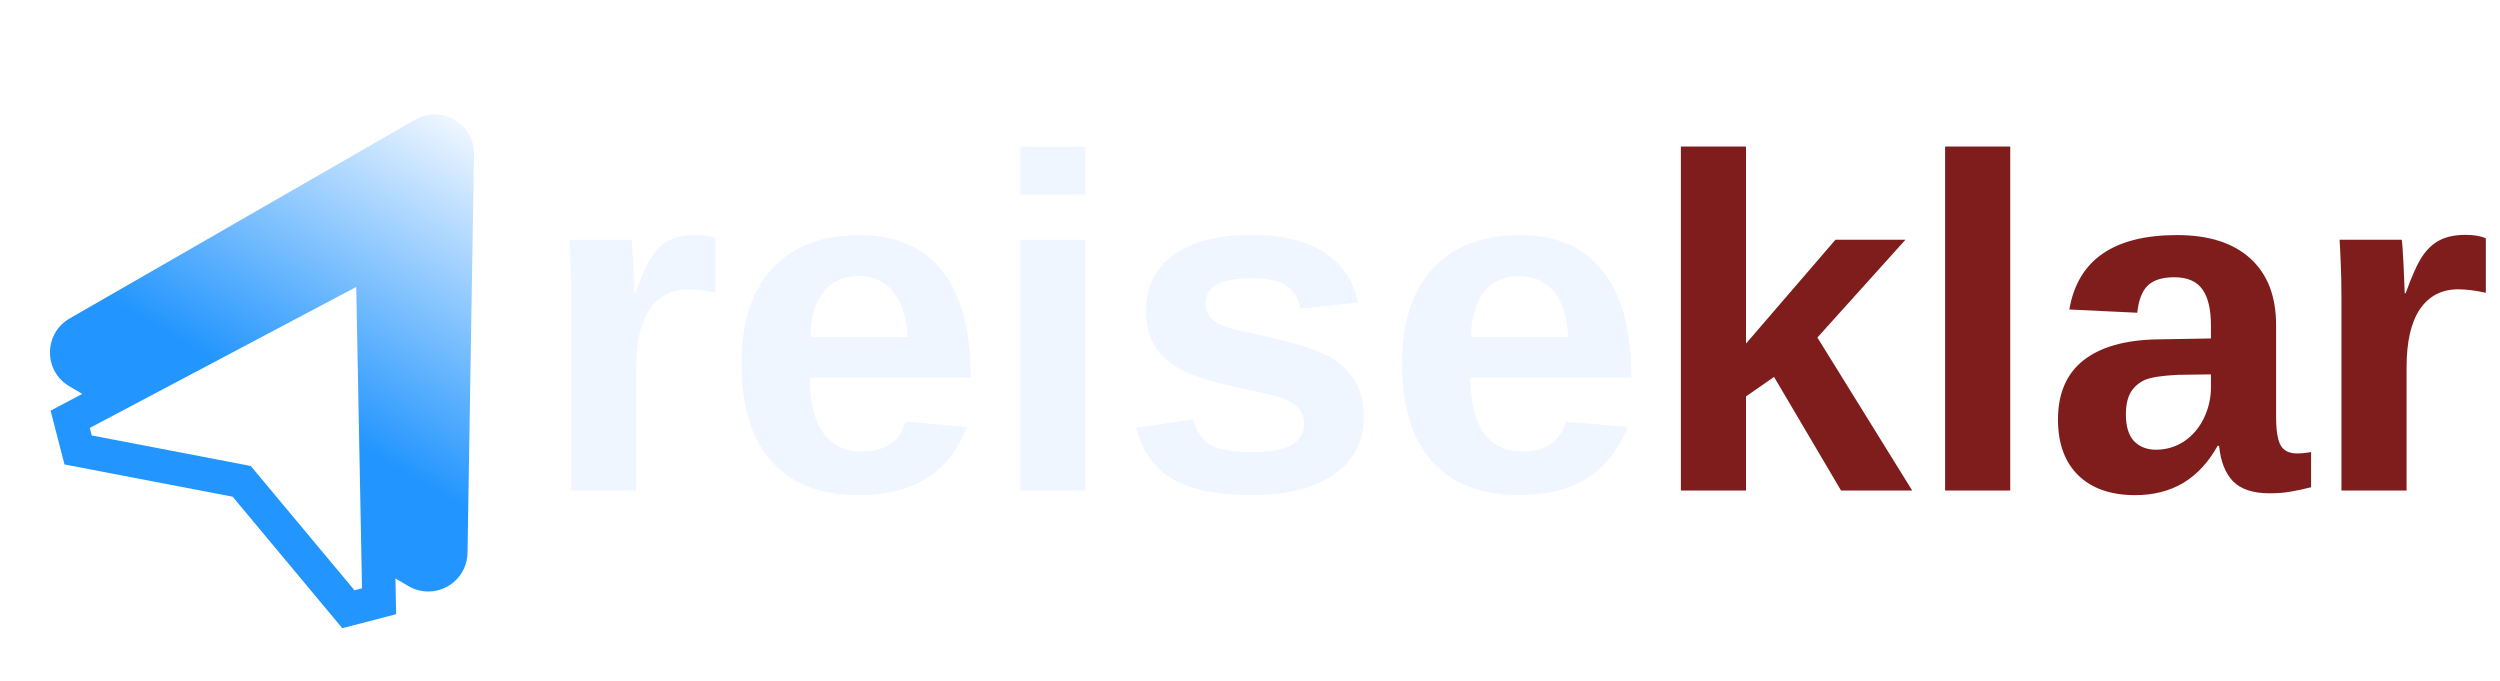
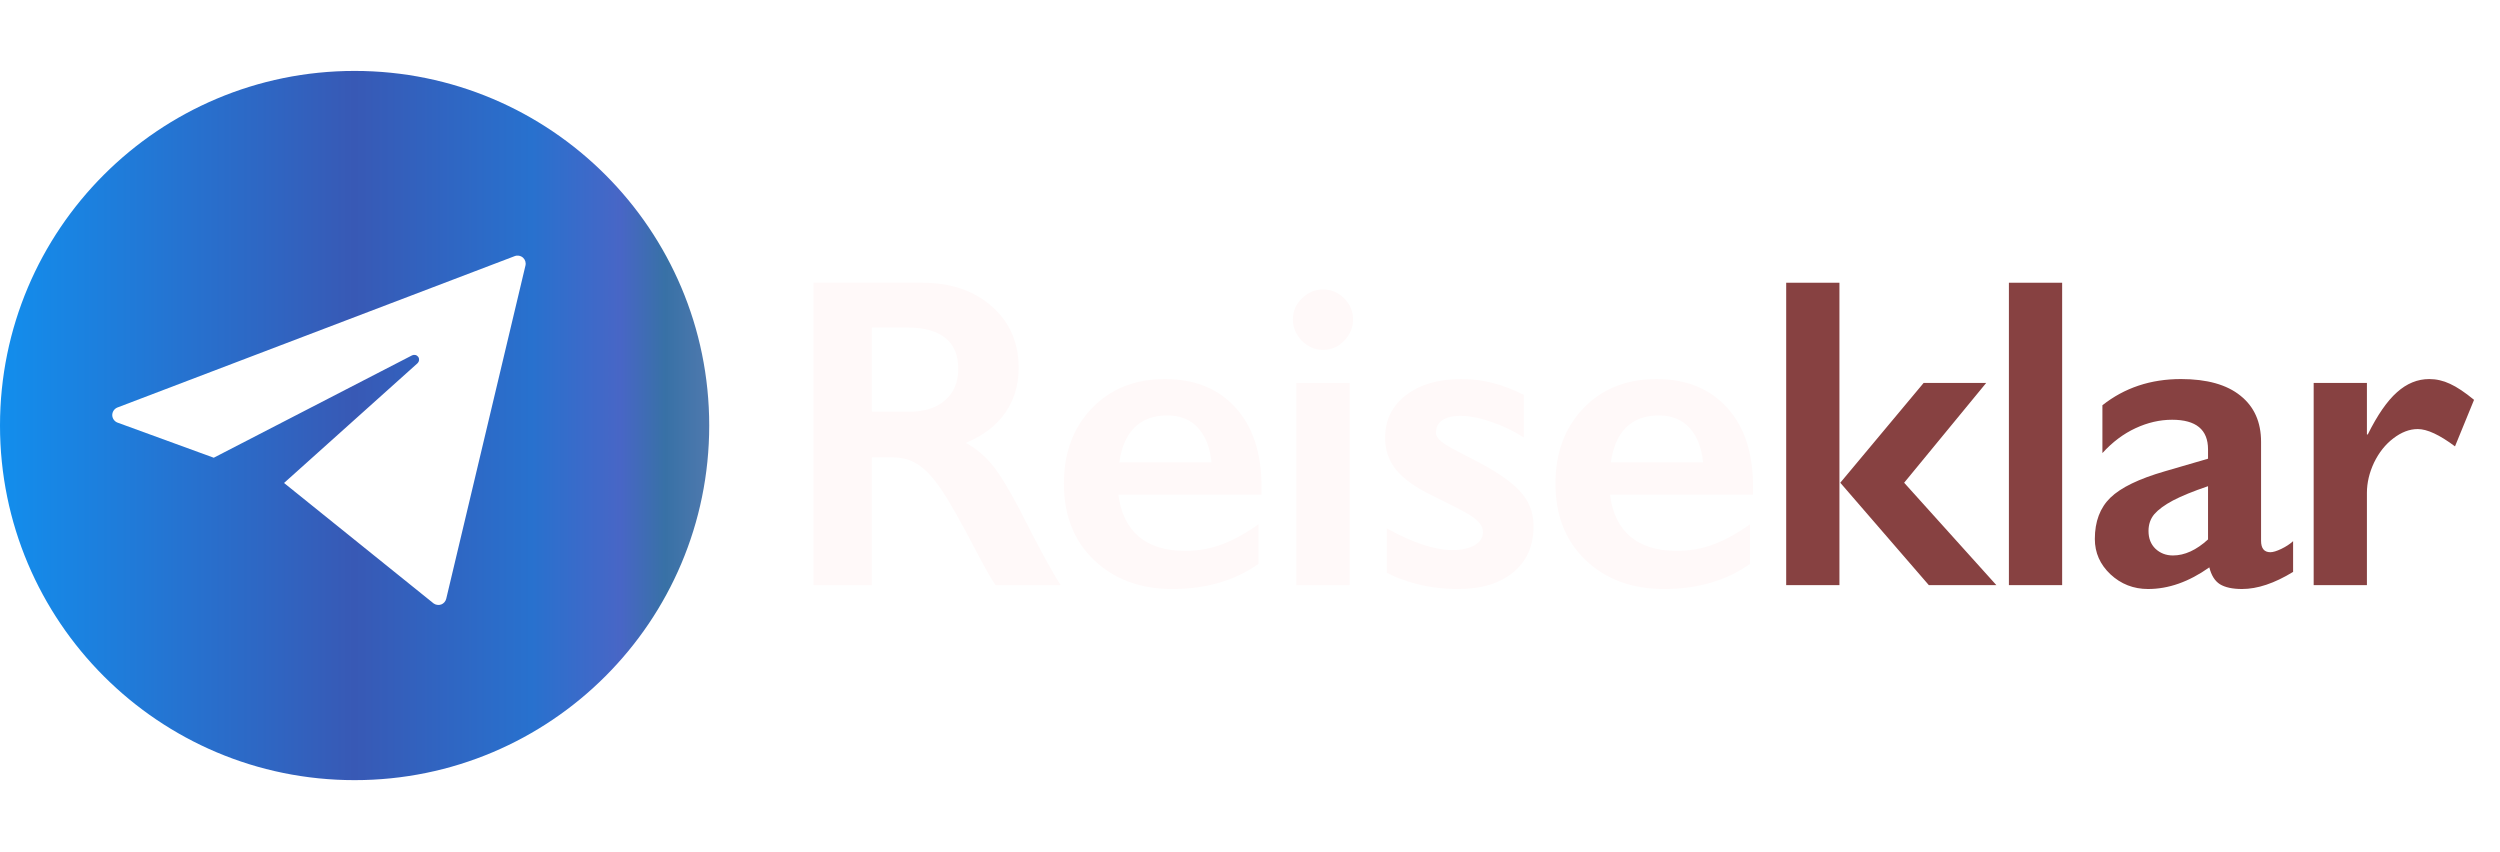
- <svg xmlns="http://www.w3.org/2000/svg" width="158" height="43" viewBox="0 0 158 43" fill="none">
-   <path d="M40.211 23.222V31H36.095V18.871C36.095 18.002 36.08 17.279 36.051 16.703C36.031 16.117 36.007 15.6 35.977 15.15H39.903C39.923 15.238 39.942 15.434 39.962 15.736C39.981 16.039 40.001 16.381 40.02 16.762C40.04 17.133 40.055 17.484 40.065 17.816C40.084 18.148 40.094 18.388 40.094 18.534H40.152C40.543 17.44 40.899 16.654 41.222 16.176C41.534 15.717 41.905 15.38 42.335 15.165C42.765 14.95 43.302 14.843 43.946 14.843C44.474 14.843 44.898 14.916 45.221 15.062V18.505C44.566 18.358 43.98 18.285 43.463 18.285C42.438 18.285 41.637 18.7 41.06 19.53C40.494 20.36 40.211 21.591 40.211 23.222ZM51.183 23.866C51.183 25.409 51.466 26.576 52.032 27.367C52.608 28.148 53.424 28.539 54.478 28.539C55.201 28.539 55.792 28.383 56.251 28.07C56.72 27.748 57.047 27.274 57.232 26.649L61.114 26.986C59.991 29.857 57.711 31.293 54.273 31.293C51.891 31.293 50.06 30.59 48.78 29.184C47.501 27.768 46.861 25.707 46.861 23.002C46.861 20.385 47.511 18.373 48.81 16.967C50.108 15.56 51.949 14.857 54.332 14.857C56.607 14.857 58.346 15.614 59.547 17.128C60.748 18.632 61.349 20.839 61.349 23.749V23.866H51.183ZM57.364 21.288C57.286 20.009 56.978 19.052 56.441 18.417C55.904 17.773 55.182 17.45 54.273 17.45C53.307 17.45 52.56 17.787 52.032 18.461C51.515 19.135 51.241 20.077 51.212 21.288H57.364ZM68.6 9.262V12.294H64.483V9.262H68.6ZM68.6 15.15V31H64.483V15.15H68.6ZM86.192 26.371C86.192 27.904 85.562 29.11 84.303 29.989C83.053 30.858 81.319 31.293 79.103 31.293C76.925 31.293 75.255 30.951 74.093 30.268C72.94 29.574 72.174 28.5 71.793 27.045L75.411 26.503C75.616 27.255 75.968 27.787 76.466 28.1C76.974 28.412 77.853 28.568 79.103 28.568C80.255 28.568 81.095 28.422 81.622 28.129C82.149 27.836 82.413 27.377 82.413 26.752C82.413 26.244 82.198 25.844 81.769 25.551C81.349 25.248 80.631 24.994 79.615 24.789C78.844 24.633 78.15 24.481 77.535 24.335C76.93 24.189 76.407 24.047 75.968 23.91C75.538 23.764 75.186 23.627 74.913 23.5C74.103 23.1 73.482 22.587 73.053 21.962C72.633 21.337 72.423 20.565 72.423 19.648C72.423 18.134 73.004 16.957 74.166 16.117C75.338 15.268 76.993 14.843 79.132 14.843C81.017 14.843 82.53 15.209 83.673 15.941C84.825 16.674 85.543 17.733 85.826 19.12L82.179 19.501C82.061 18.856 81.773 18.378 81.314 18.065C80.856 17.743 80.128 17.582 79.132 17.582C78.155 17.582 77.423 17.709 76.935 17.963C76.446 18.207 76.202 18.622 76.202 19.208C76.202 19.667 76.388 20.033 76.759 20.307C77.14 20.57 77.774 20.79 78.663 20.966C79.903 21.22 81.002 21.483 81.959 21.757C82.926 22.02 83.702 22.338 84.288 22.709C84.864 23.08 85.323 23.559 85.665 24.145C86.017 24.721 86.192 25.463 86.192 26.371ZM92.931 23.866C92.931 25.409 93.214 26.576 93.78 27.367C94.356 28.148 95.172 28.539 96.227 28.539C96.949 28.539 97.54 28.383 97.999 28.07C98.468 27.748 98.795 27.274 98.981 26.649L102.862 26.986C101.739 29.857 99.459 31.293 96.022 31.293C93.639 31.293 91.808 30.59 90.528 29.184C89.249 27.768 88.609 25.707 88.609 23.002C88.609 20.385 89.259 18.373 90.558 16.967C91.856 15.56 93.697 14.857 96.08 14.857C98.356 14.857 100.094 15.614 101.295 17.128C102.496 18.632 103.097 20.839 103.097 23.749V23.866H92.931ZM99.112 21.288C99.034 20.009 98.727 19.052 98.189 18.417C97.652 17.773 96.93 17.45 96.022 17.45C95.055 17.45 94.308 17.787 93.78 18.461C93.263 19.135 92.989 20.077 92.96 21.288H99.112Z" fill="#EFF6FF" />
-   <path d="M110.348 25.053V31H106.231V9.262H110.348V21.713L116.002 15.15H120.426L114.859 21.332L120.851 31H116.354L112.12 23.822L110.348 25.053ZM127.047 9.262V31H122.931V9.262H127.047ZM134.942 31.293C133.409 31.293 132.213 30.878 131.354 30.048C130.494 29.208 130.064 28.031 130.064 26.518C130.064 24.877 130.597 23.632 131.661 22.782C132.735 21.933 134.288 21.488 136.319 21.449L139.732 21.391V20.585C139.732 19.55 139.552 18.783 139.19 18.285C138.829 17.777 138.238 17.523 137.418 17.523C136.656 17.523 136.095 17.699 135.733 18.051C135.382 18.393 135.162 18.964 135.074 19.765L130.782 19.56C131.319 16.425 133.59 14.857 137.594 14.857C139.596 14.857 141.139 15.351 142.223 16.337C143.307 17.323 143.849 18.725 143.849 20.541V26.312C143.849 27.201 143.946 27.816 144.142 28.158C144.347 28.49 144.684 28.656 145.152 28.656C145.465 28.656 145.768 28.627 146.061 28.568V30.795C145.553 30.922 145.118 31.015 144.757 31.073C144.396 31.142 143.951 31.176 143.424 31.176C142.389 31.176 141.622 30.922 141.124 30.414C140.636 29.906 140.343 29.159 140.245 28.173H140.157C139.581 29.208 138.858 29.989 137.989 30.517C137.12 31.034 136.104 31.293 134.942 31.293ZM139.732 23.661L137.623 23.69C136.656 23.739 135.978 23.842 135.587 23.998C135.187 24.174 134.879 24.438 134.664 24.789C134.459 25.141 134.356 25.609 134.356 26.195C134.356 26.947 134.527 27.509 134.869 27.88C135.221 28.241 135.685 28.422 136.261 28.422C136.905 28.422 137.496 28.246 138.033 27.895C138.561 27.543 138.976 27.06 139.278 26.444C139.581 25.819 139.732 25.16 139.732 24.467V23.661ZM152.096 23.222V31H147.979V18.871C147.979 18.002 147.965 17.279 147.936 16.703C147.916 16.117 147.892 15.6 147.862 15.15H151.788C151.808 15.238 151.827 15.434 151.847 15.736C151.866 16.039 151.886 16.381 151.905 16.762C151.925 17.133 151.939 17.484 151.949 17.816C151.969 18.148 151.979 18.388 151.979 18.534H152.037C152.428 17.44 152.784 16.654 153.106 16.176C153.419 15.717 153.79 15.38 154.22 15.165C154.649 14.95 155.187 14.843 155.831 14.843C156.358 14.843 156.783 14.916 157.105 15.062V18.505C156.451 18.358 155.865 18.285 155.348 18.285C154.322 18.285 153.521 18.7 152.945 19.53C152.379 20.36 152.096 21.591 152.096 23.222Z" fill="#7F1D1D" />
-   <path fill-rule="evenodd" clip-rule="evenodd" d="M29.956 9.75C29.988 7.826 27.91 6.602 26.242 7.562L4.401 20.127C2.754 21.075 2.742 23.446 4.378 24.41L5.198 24.894L3.197 25.952L4.076 29.354L14.702 31.391L21.633 39.7L25.035 38.819L24.991 36.556L25.81 37.039C26.184 37.259 26.609 37.377 27.042 37.382C27.475 37.386 27.902 37.277 28.28 37.065C28.658 36.853 28.974 36.545 29.196 36.173C29.418 35.801 29.538 35.377 29.546 34.944L29.956 9.75ZM7.347 26.16L11.908 23.747L22.514 18.134L22.744 30.15L22.843 35.289L22.879 37.181L22.403 37.305L15.847 29.449L5.797 27.521L5.673 27.044L7.347 26.16Z" fill="url(#paint0_linear_234_9)" />
+ <svg xmlns="http://www.w3.org/2000/svg" width="141" height="48" viewBox="0 0 141 48" fill="none">
+   <path fill-rule="evenodd" clip-rule="evenodd" d="M20 44C31.046 44 40 35.045 40 24C40 12.954 31.046 4 20 4C8.955 4 0 12.954 0 24C0 35.045 8.955 44 20 44ZM6.625 22.982C6.539 23.015 6.465 23.074 6.413 23.15C6.36 23.227 6.332 23.317 6.331 23.409C6.331 23.595 6.453 23.769 6.625 23.834L12.056 25.816L23.245 20.04C23.305 20.013 23.372 20.007 23.435 20.023C23.498 20.04 23.553 20.078 23.591 20.131C23.627 20.185 23.642 20.251 23.635 20.315C23.627 20.38 23.598 20.44 23.551 20.485L16.02 27.24L24.458 34.035C24.58 34.122 24.744 34.144 24.884 34.093C24.953 34.066 25.016 34.023 25.065 33.967C25.114 33.911 25.15 33.843 25.167 33.771L29.636 14.975C29.655 14.894 29.651 14.81 29.627 14.732C29.602 14.653 29.556 14.582 29.494 14.527C29.432 14.473 29.356 14.437 29.275 14.422C29.194 14.408 29.11 14.415 29.033 14.444L6.625 22.982Z" fill="url(#paint0_linear_250_12)" />
+   <path d="M52.02 15.947C53.623 15.947 54.929 16.39 55.938 17.277C56.948 18.164 57.452 19.32 57.452 20.744C57.452 21.713 57.2 22.559 56.695 23.283C56.199 23.999 55.458 24.565 54.474 24.98C55.019 25.273 55.503 25.672 55.926 26.176C56.349 26.681 56.874 27.531 57.501 28.727C58.543 30.795 59.316 32.219 59.82 33H56.146C55.894 32.626 55.552 32.028 55.121 31.206C54.177 29.391 53.485 28.17 53.045 27.544C52.606 26.909 52.183 26.461 51.776 26.201C51.369 25.932 50.901 25.798 50.372 25.798H49.176V33H45.88V15.947H52.02ZM51.275 23.222C52.138 23.222 52.813 23.006 53.302 22.575C53.798 22.144 54.046 21.554 54.046 20.805C54.046 20.024 53.802 19.442 53.314 19.06C52.826 18.669 52.13 18.474 51.227 18.474H49.176V23.222H51.275ZM65.705 21.379C67.381 21.379 68.707 21.916 69.684 22.99C70.661 24.064 71.149 25.55 71.149 27.446V27.898H63.08C63.202 28.915 63.581 29.7 64.215 30.253C64.858 30.799 65.737 31.071 66.852 31.071C67.568 31.071 68.256 30.949 68.915 30.705C69.582 30.453 70.27 30.074 70.978 29.57V31.804C69.643 32.748 68.024 33.22 66.12 33.22C64.321 33.22 62.852 32.678 61.713 31.596C60.574 30.514 60.004 29.073 60.004 27.275C60.004 25.541 60.529 24.125 61.579 23.027C62.637 21.928 64.012 21.379 65.705 21.379ZM68.329 26.079C68.248 25.248 67.995 24.602 67.572 24.138C67.149 23.666 66.567 23.43 65.827 23.43C65.07 23.43 64.46 23.654 63.996 24.101C63.54 24.549 63.251 25.208 63.129 26.079H68.329ZM74.616 16.325C75.08 16.325 75.479 16.492 75.812 16.826C76.146 17.159 76.313 17.558 76.313 18.022C76.313 18.47 76.146 18.868 75.812 19.218C75.487 19.56 75.088 19.731 74.616 19.731C74.16 19.731 73.762 19.56 73.42 19.218C73.086 18.868 72.919 18.47 72.919 18.022C72.919 17.55 73.09 17.151 73.432 16.826C73.774 16.492 74.169 16.325 74.616 16.325ZM76.118 21.599V33H73.115V21.599H76.118ZM82.417 21.379C83.044 21.379 83.634 21.452 84.187 21.599C84.74 21.737 85.326 21.961 85.945 22.27V24.675C85.375 24.309 84.765 24.016 84.114 23.796C83.463 23.568 82.881 23.454 82.368 23.454C81.937 23.454 81.599 23.535 81.355 23.698C81.111 23.861 80.989 24.093 80.989 24.394C80.989 24.565 81.091 24.736 81.294 24.907C81.497 25.078 82.055 25.391 82.966 25.847C84.268 26.506 85.18 27.116 85.701 27.678C86.23 28.231 86.494 28.898 86.494 29.68C86.494 30.778 86.112 31.645 85.347 32.28C84.582 32.906 83.548 33.22 82.246 33.22C81.432 33.22 80.671 33.13 79.963 32.951C79.263 32.772 78.682 32.556 78.218 32.304V29.802C79.683 30.616 80.915 31.023 81.916 31.023C82.429 31.023 82.844 30.933 83.162 30.754C83.479 30.567 83.638 30.323 83.638 30.021C83.638 29.842 83.581 29.68 83.467 29.533C83.353 29.387 83.182 29.236 82.954 29.081C82.726 28.927 82.014 28.557 80.818 27.971C79.898 27.531 79.219 27.055 78.779 26.543C78.34 26.022 78.12 25.407 78.12 24.699C78.12 23.69 78.515 22.884 79.304 22.282C80.094 21.68 81.131 21.379 82.417 21.379ZM93.428 21.379C95.105 21.379 96.431 21.916 97.408 22.99C98.384 24.064 98.873 25.55 98.873 27.446V27.898H90.804C90.926 28.915 91.304 29.7 91.939 30.253C92.582 30.799 93.461 31.071 94.576 31.071C95.292 31.071 95.98 30.949 96.639 30.705C97.306 30.453 97.994 30.074 98.702 29.57V31.804C97.367 32.748 95.748 33.22 93.843 33.22C92.045 33.22 90.576 32.678 89.436 31.596C88.297 30.514 87.728 29.073 87.728 27.275C87.728 25.541 88.252 24.125 89.302 23.027C90.36 21.928 91.736 21.379 93.428 21.379ZM96.053 26.079C95.971 25.248 95.719 24.602 95.296 24.138C94.873 23.666 94.291 23.43 93.55 23.43C92.793 23.43 92.183 23.654 91.719 24.101C91.263 24.549 90.975 25.208 90.853 26.079H96.053Z" fill="#FFF9F9" />
+   <path d="M103.744 15.947V33H100.741V15.947H103.744ZM112.02 21.599L107.394 27.226L112.594 33H108.785L103.792 27.226L108.492 21.599H112.02ZM116.305 15.947V33H113.302V15.947H116.305ZM123.007 21.379C124.472 21.379 125.591 21.692 126.364 22.319C127.137 22.937 127.524 23.804 127.524 24.919V30.498C127.524 30.929 127.699 31.145 128.049 31.145C128.195 31.145 128.399 31.084 128.659 30.961C128.928 30.831 129.152 30.685 129.331 30.522V32.255C128.281 32.898 127.32 33.22 126.45 33.22C125.913 33.22 125.498 33.13 125.205 32.951C124.92 32.772 124.72 32.455 124.606 31.999C123.459 32.813 122.307 33.22 121.152 33.22C120.33 33.22 119.622 32.943 119.028 32.39C118.442 31.836 118.149 31.173 118.149 30.4C118.149 29.415 118.442 28.638 119.028 28.068C119.614 27.499 120.639 27.002 122.104 26.579L124.533 25.871V25.346C124.533 24.231 123.858 23.674 122.507 23.674C121.815 23.674 121.127 23.832 120.444 24.15C119.76 24.467 119.138 24.935 118.576 25.554V22.856C119.821 21.871 121.298 21.379 123.007 21.379ZM121.176 29.948C121.176 30.363 121.306 30.697 121.567 30.949C121.835 31.201 122.165 31.328 122.556 31.328C123.215 31.328 123.874 31.026 124.533 30.424V27.421C123.695 27.706 123.036 27.975 122.556 28.227C122.084 28.479 121.734 28.736 121.506 28.996C121.286 29.256 121.176 29.574 121.176 29.948ZM137.009 21.379C137.408 21.379 137.799 21.468 138.181 21.648C138.572 21.826 139.023 22.128 139.536 22.551L138.462 25.175C137.591 24.524 136.891 24.199 136.362 24.199C135.898 24.199 135.439 24.374 134.983 24.724C134.535 25.065 134.173 25.521 133.896 26.091C133.628 26.66 133.494 27.23 133.494 27.8V33H130.491V21.599H133.494V24.504H133.542C134.088 23.405 134.637 22.612 135.19 22.123C135.744 21.627 136.35 21.379 137.009 21.379Z" fill="#874141" />
  <defs>
-     <linearGradient id="paint0_linear_234_9" x1="28.734" y1="7.573" x2="12.852" y2="34.526" gradientUnits="userSpaceOnUse">
-       <stop stop-color="#EFF6FF" />
-       <stop offset="0.668" stop-color="#2295FE" />
+     <linearGradient id="paint0_linear_250_12" x1="0" y1="24" x2="40" y2="24" gradientUnits="userSpaceOnUse">
+       <stop stop-color="#128EED" />
+       <stop offset="0.5" stop-color="#3859B5" />
+       <stop offset="0.75" stop-color="#2871CE" />
+       <stop offset="0.875" stop-color="#4866C6" />
+       <stop offset="0.938" stop-color="#3871A6" />
+       <stop offset="1" stop-color="#4F79AE" />
    </linearGradient>
  </defs>
</svg>
